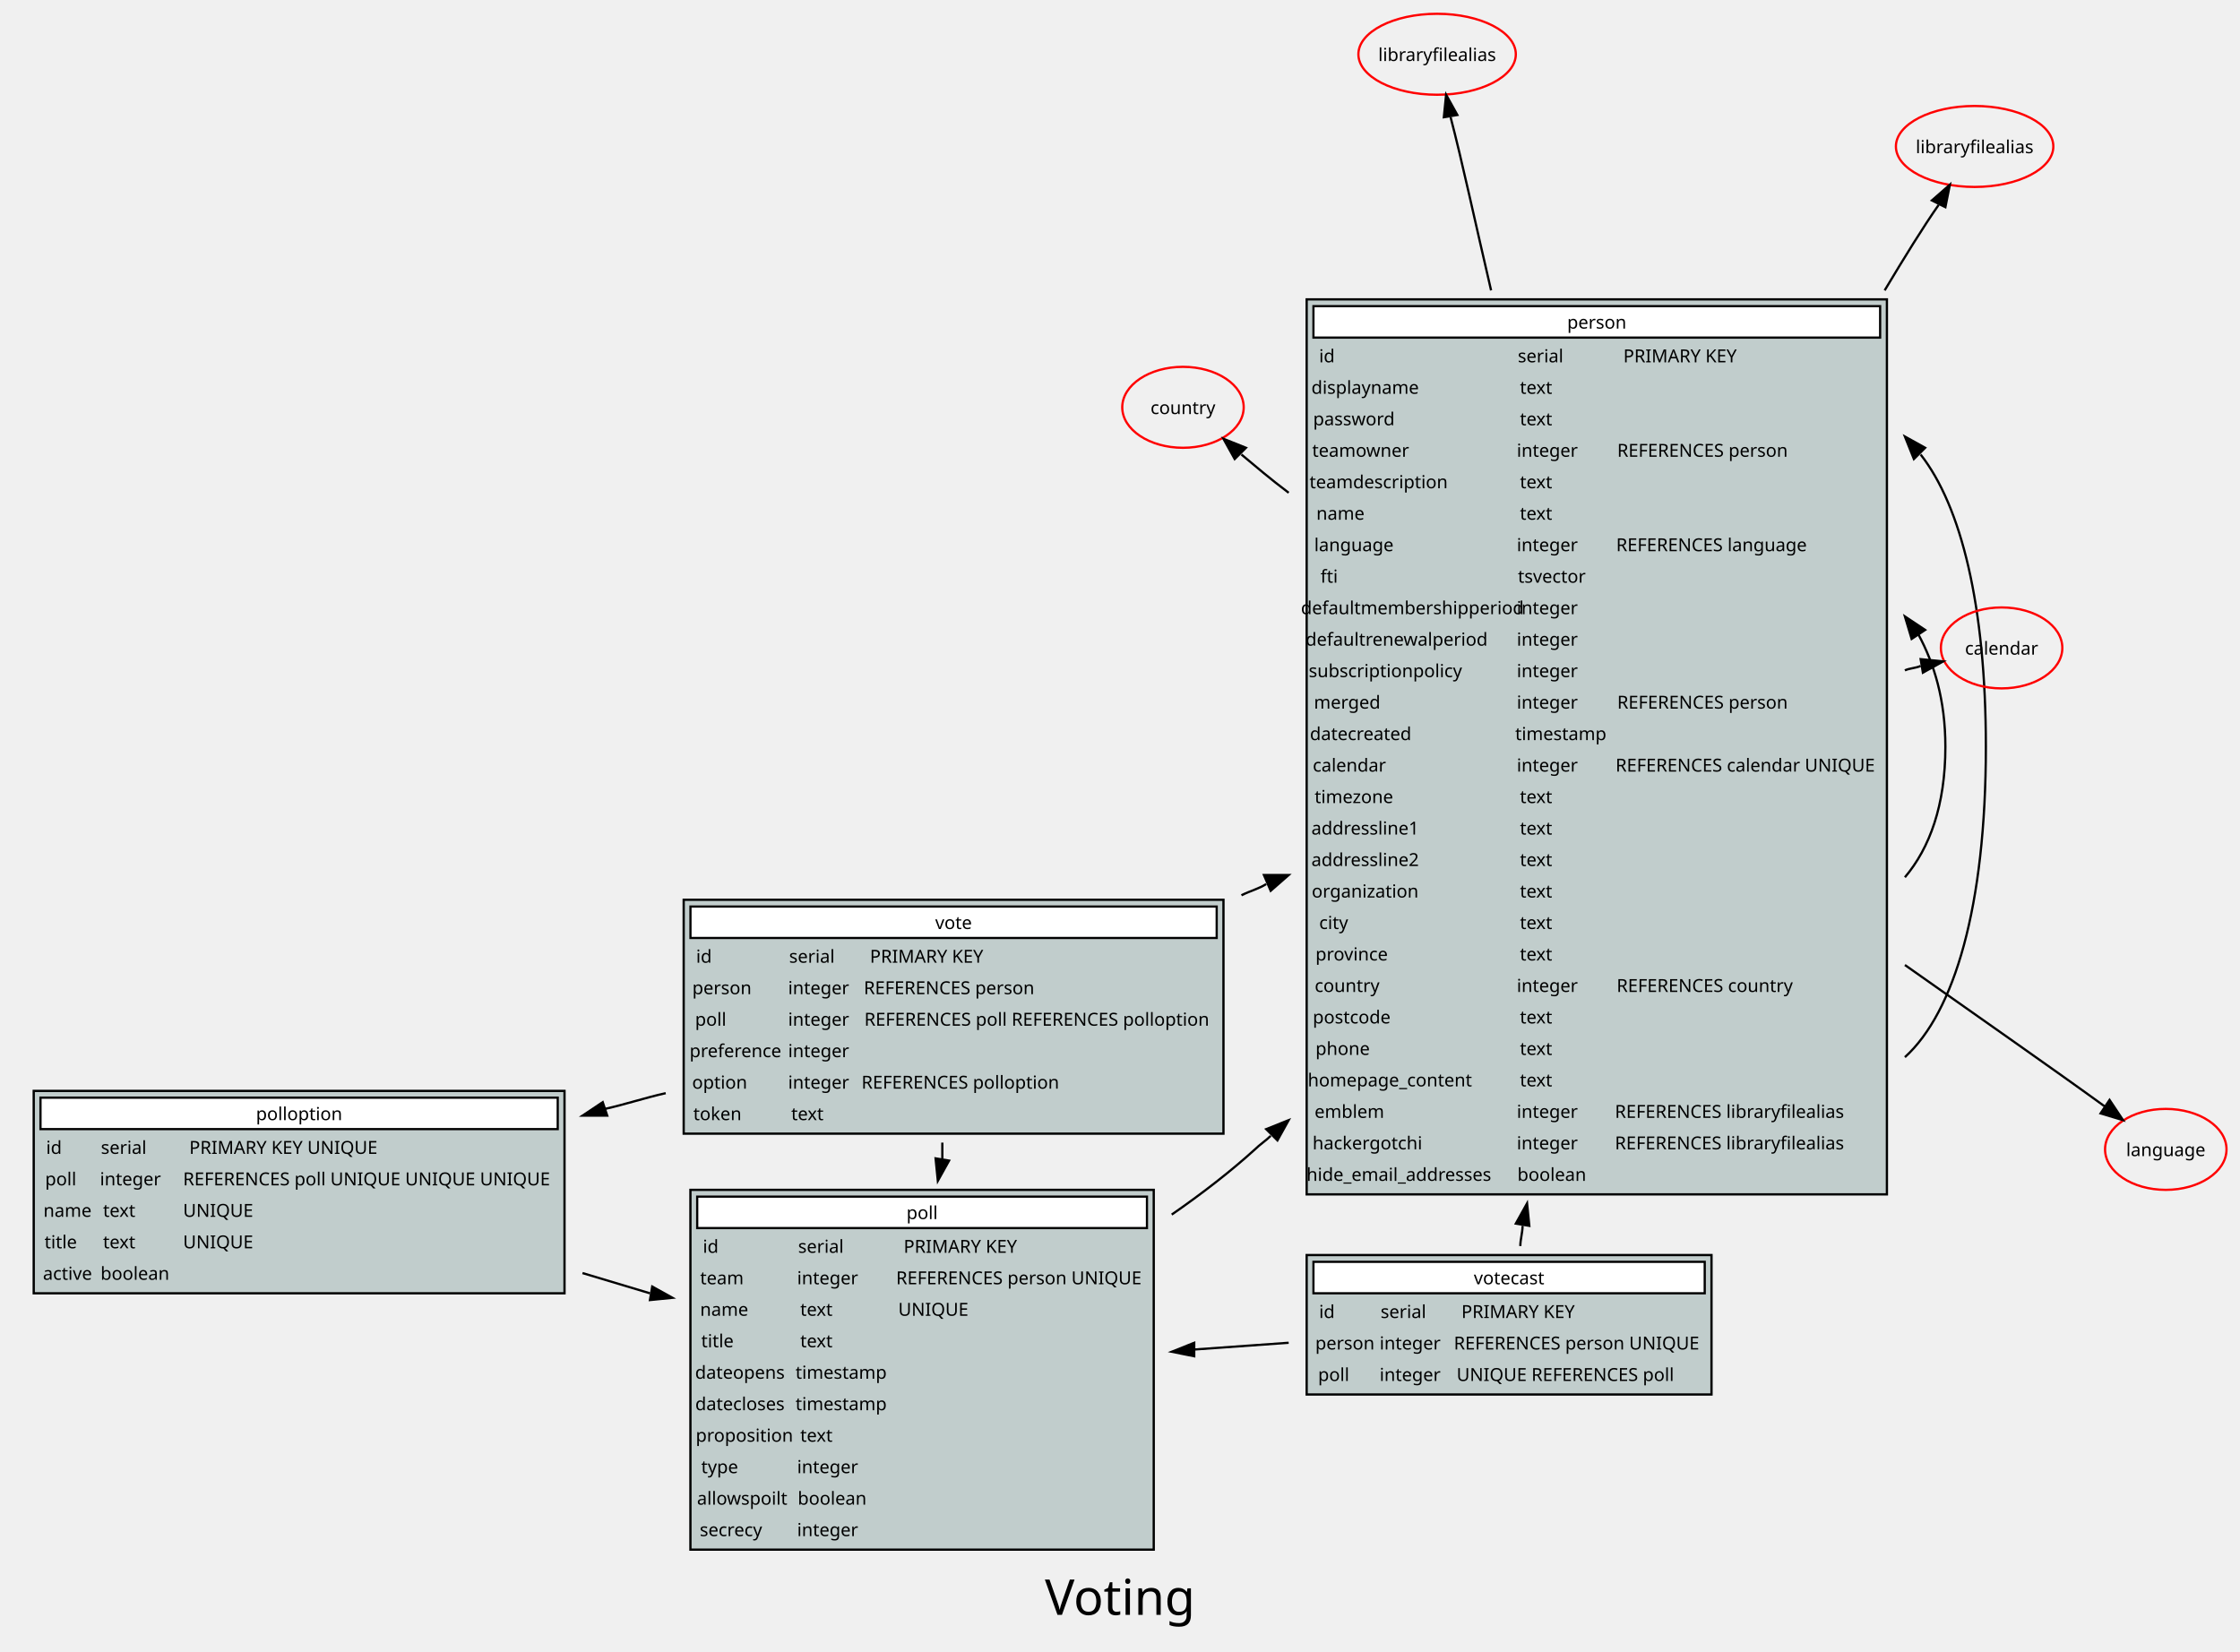
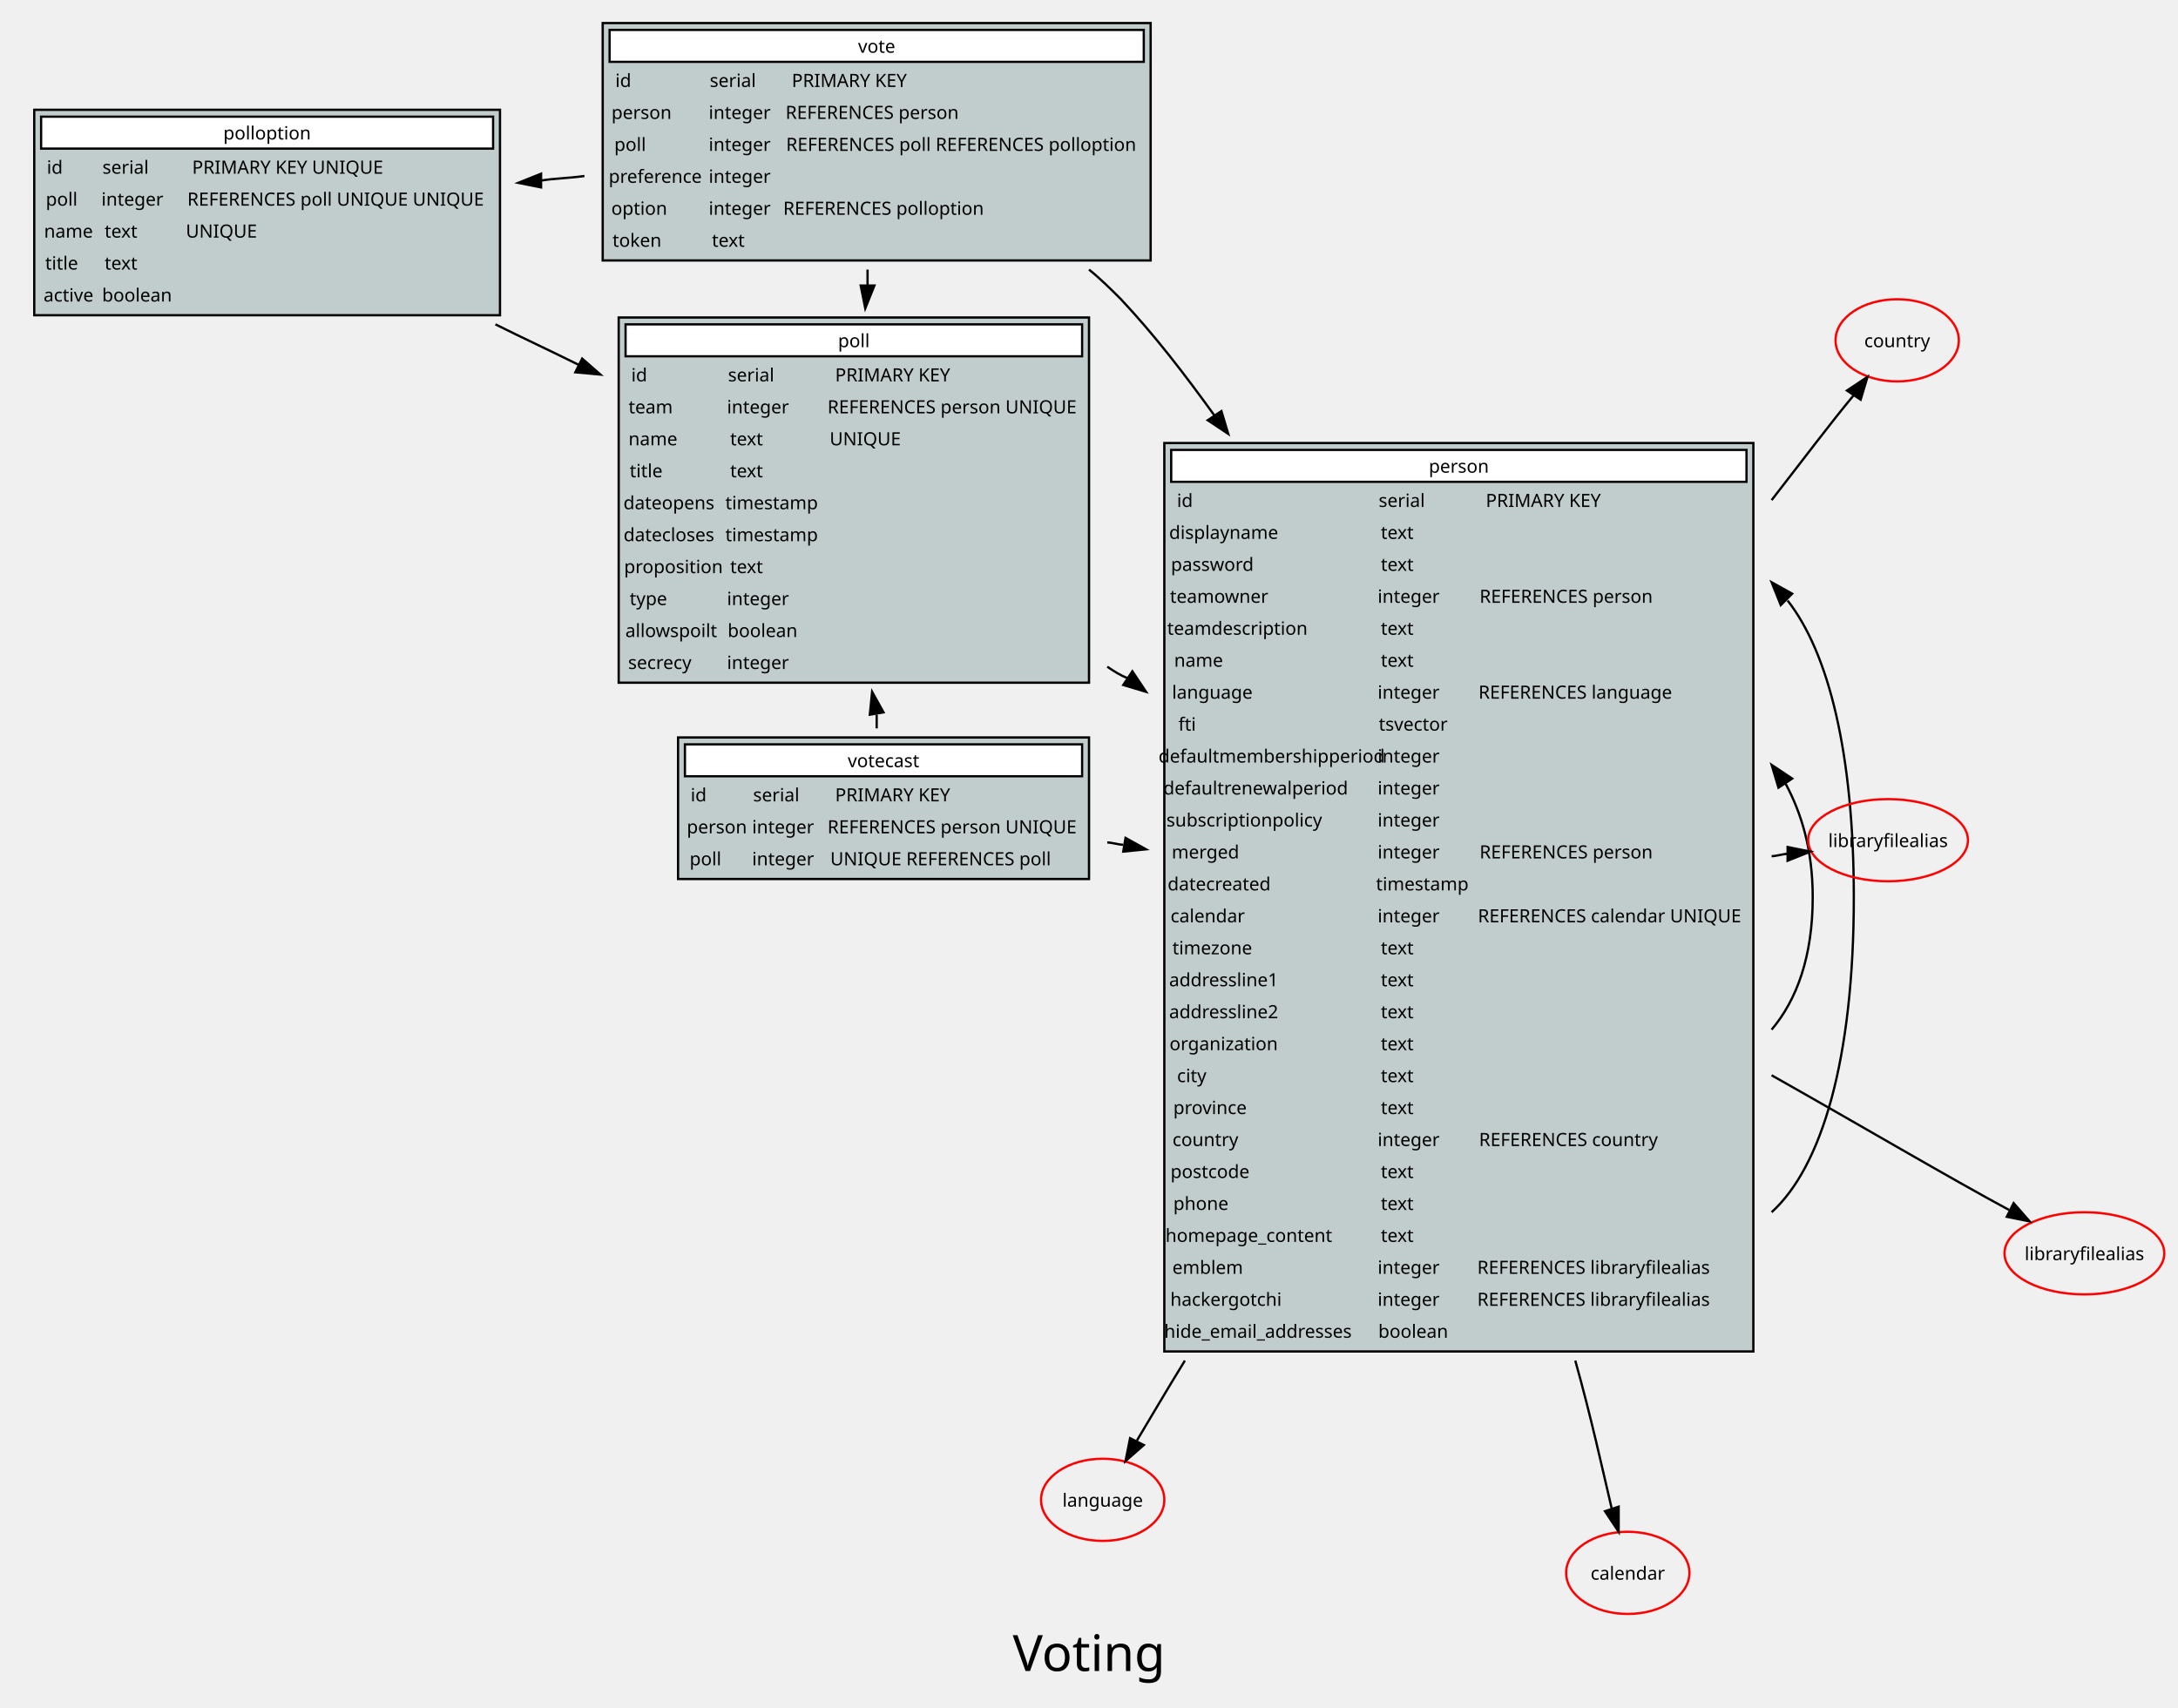
- <svg xmlns="http://www.w3.org/2000/svg" width="997px" height="735px" viewBox="-1 -1 996 734">
+ <svg xmlns="http://www.w3.org/2000/svg" width="955px" height="749px" viewBox="-1 -1 954 748">
  <g id="graph0" class="graph" style="font-family:Times-Roman;font-size:14.00;">
-     <text text-anchor="middle" style="font-size:22.00;" x="497" y="717">Voting</text>
+     <text text-anchor="middle" style="font-size:22.00;" x="476" y="731">Voting</text>
    <g id="node1" class="node">
-       <polygon style="fill:#c1cdcc;stroke:#c1cdcc;" points="580,530 580,132 838,132 838,530 580,530" />
-       <polygon style="fill:white;stroke:white;" points="583,149 583,135 835,135 835,149 583,149" />
-       <text text-anchor="middle" style="font-size:8.00;" x="709" y="145">person</text>
-       <polygon style="fill:none;stroke:black;" points="583,149 583,135 835,135 835,149 583,149" />
-       <text text-anchor="middle" style="font-size:8.00;" x="589" y="160">id</text>
-       <text text-anchor="middle" style="font-size:8.00;" x="684" y="160">serial</text>
-       <text text-anchor="middle" style="font-size:8.00;" x="746" y="160"> PRIMARY KEY </text>
-       <text text-anchor="middle" style="font-size:8.00;" x="606" y="174">displayname</text>
-       <text text-anchor="middle" style="font-size:8.00;" x="682" y="174">text</text>
-       <text text-anchor="middle" style="font-size:8.00;" x="601" y="188">password</text>
-       <text text-anchor="middle" style="font-size:8.00;" x="682" y="188">text</text>
-       <text text-anchor="middle" style="font-size:8.00;" x="604" y="202">teamowner</text>
-       <text text-anchor="middle" style="font-size:8.00;" x="687" y="202">integer</text>
-       <text text-anchor="middle" style="font-size:8.00;" x="756" y="202"> REFERENCES person </text>
-       <text text-anchor="middle" style="font-size:8.00;" x="612" y="216">teamdescription</text>
-       <text text-anchor="middle" style="font-size:8.00;" x="682" y="216">text</text>
-       <text text-anchor="middle" style="font-size:8.00;" x="595" y="230">name</text>
-       <text text-anchor="middle" style="font-size:8.00;" x="682" y="230">text</text>
-       <text text-anchor="middle" style="font-size:8.00;" x="601" y="244">language</text>
-       <text text-anchor="middle" style="font-size:8.00;" x="687" y="244">integer</text>
-       <text text-anchor="middle" style="font-size:8.00;" x="760" y="244"> REFERENCES language </text>
-       <text text-anchor="middle" style="font-size:8.00;" x="590" y="258">fti</text>
-       <text text-anchor="middle" style="font-size:8.00;" x="689" y="258">tsvector</text>
-       <text text-anchor="middle" style="font-size:8.00;" x="627" y="272">defaultmembershipperiod</text>
-       <text text-anchor="middle" style="font-size:8.00;" x="687" y="272">integer</text>
-       <text text-anchor="middle" style="font-size:8.00;" x="620" y="286">defaultrenewalperiod</text>
-       <text text-anchor="middle" style="font-size:8.00;" x="687" y="286">integer</text>
-       <text text-anchor="middle" style="font-size:8.00;" x="615" y="300">subscriptionpolicy</text>
-       <text text-anchor="middle" style="font-size:8.00;" x="687" y="300">integer</text>
-       <text text-anchor="middle" style="font-size:8.00;" x="598" y="314">merged</text>
-       <text text-anchor="middle" style="font-size:8.00;" x="687" y="314">integer</text>
-       <text text-anchor="middle" style="font-size:8.00;" x="756" y="314"> REFERENCES person </text>
-       <text text-anchor="middle" style="font-size:8.00;" x="604" y="328">datecreated</text>
-       <text text-anchor="middle" style="font-size:8.00;" x="693" y="328">timestamp</text>
-       <text text-anchor="middle" style="font-size:8.00;" x="599" y="342">calendar</text>
-       <text text-anchor="middle" style="font-size:8.00;" x="687" y="342">integer</text>
-       <text text-anchor="middle" style="font-size:8.00;" x="775" y="342"> REFERENCES calendar UNIQUE </text>
-       <text text-anchor="middle" style="font-size:8.00;" x="601" y="356">timezone</text>
-       <text text-anchor="middle" style="font-size:8.00;" x="682" y="356">text</text>
-       <text text-anchor="middle" style="font-size:8.00;" x="606" y="370">addressline1</text>
-       <text text-anchor="middle" style="font-size:8.00;" x="682" y="370">text</text>
-       <text text-anchor="middle" style="font-size:8.00;" x="606" y="384">addressline2</text>
-       <text text-anchor="middle" style="font-size:8.00;" x="682" y="384">text</text>
-       <text text-anchor="middle" style="font-size:8.00;" x="606" y="398">organization</text>
-       <text text-anchor="middle" style="font-size:8.00;" x="682" y="398">text</text>
-       <text text-anchor="middle" style="font-size:8.00;" x="592" y="412">city</text>
-       <text text-anchor="middle" style="font-size:8.00;" x="682" y="412">text</text>
-       <text text-anchor="middle" style="font-size:8.00;" x="600" y="426">province</text>
-       <text text-anchor="middle" style="font-size:8.00;" x="682" y="426">text</text>
-       <text text-anchor="middle" style="font-size:8.00;" x="598" y="440">country</text>
-       <text text-anchor="middle" style="font-size:8.00;" x="687" y="440">integer</text>
-       <text text-anchor="middle" style="font-size:8.00;" x="757" y="440"> REFERENCES country </text>
-       <text text-anchor="middle" style="font-size:8.00;" x="600" y="454">postcode</text>
-       <text text-anchor="middle" style="font-size:8.00;" x="682" y="454">text</text>
-       <text text-anchor="middle" style="font-size:8.00;" x="596" y="468">phone</text>
-       <text text-anchor="middle" style="font-size:8.00;" x="682" y="468">text</text>
-       <text text-anchor="middle" style="font-size:8.00;" x="617" y="482">homepage_content</text>
-       <text text-anchor="middle" style="font-size:8.00;" x="682" y="482">text</text>
-       <text text-anchor="middle" style="font-size:8.00;" x="599" y="496">emblem</text>
-       <text text-anchor="middle" style="font-size:8.00;" x="687" y="496">integer</text>
-       <text text-anchor="middle" style="font-size:8.00;" x="768" y="496"> REFERENCES libraryfilealias </text>
-       <text text-anchor="middle" style="font-size:8.00;" x="607" y="510">hackergotchi</text>
-       <text text-anchor="middle" style="font-size:8.00;" x="687" y="510">integer</text>
-       <text text-anchor="middle" style="font-size:8.00;" x="768" y="510"> REFERENCES libraryfilealias </text>
-       <text text-anchor="middle" style="font-size:8.00;" x="621" y="524">hide_email_addresses</text>
-       <text text-anchor="middle" style="font-size:8.00;" x="689" y="524">boolean</text>
-       <polygon style="fill:none;stroke:black;" points="580,530 580,132 838,132 838,530 580,530" />
+       <polygon style="fill:#c1cdcc;stroke:#c1cdcc;" points="509,591 509,193 767,193 767,591 509,591" />
+       <polygon style="fill:white;stroke:white;" points="512,210 512,196 764,196 764,210 512,210" />
+       <text text-anchor="middle" style="font-size:8.00;" x="638" y="206">person</text>
+       <polygon style="fill:none;stroke:black;" points="512,210 512,196 764,196 764,210 512,210" />
+       <text text-anchor="middle" style="font-size:8.00;" x="518" y="221">id</text>
+       <text text-anchor="middle" style="font-size:8.00;" x="613" y="221">serial</text>
+       <text text-anchor="middle" style="font-size:8.00;" x="675" y="221"> PRIMARY KEY </text>
+       <text text-anchor="middle" style="font-size:8.00;" x="535" y="235">displayname</text>
+       <text text-anchor="middle" style="font-size:8.00;" x="611" y="235">text</text>
+       <text text-anchor="middle" style="font-size:8.00;" x="530" y="249">password</text>
+       <text text-anchor="middle" style="font-size:8.00;" x="611" y="249">text</text>
+       <text text-anchor="middle" style="font-size:8.00;" x="533" y="263">teamowner</text>
+       <text text-anchor="middle" style="font-size:8.00;" x="616" y="263">integer</text>
+       <text text-anchor="middle" style="font-size:8.00;" x="685" y="263"> REFERENCES person </text>
+       <text text-anchor="middle" style="font-size:8.00;" x="541" y="277">teamdescription</text>
+       <text text-anchor="middle" style="font-size:8.00;" x="611" y="277">text</text>
+       <text text-anchor="middle" style="font-size:8.00;" x="524" y="291">name</text>
+       <text text-anchor="middle" style="font-size:8.00;" x="611" y="291">text</text>
+       <text text-anchor="middle" style="font-size:8.00;" x="530" y="305">language</text>
+       <text text-anchor="middle" style="font-size:8.00;" x="616" y="305">integer</text>
+       <text text-anchor="middle" style="font-size:8.00;" x="689" y="305"> REFERENCES language </text>
+       <text text-anchor="middle" style="font-size:8.00;" x="519" y="319">fti</text>
+       <text text-anchor="middle" style="font-size:8.00;" x="618" y="319">tsvector</text>
+       <text text-anchor="middle" style="font-size:8.00;" x="556" y="333">defaultmembershipperiod</text>
+       <text text-anchor="middle" style="font-size:8.00;" x="616" y="333">integer</text>
+       <text text-anchor="middle" style="font-size:8.00;" x="549" y="347">defaultrenewalperiod</text>
+       <text text-anchor="middle" style="font-size:8.00;" x="616" y="347">integer</text>
+       <text text-anchor="middle" style="font-size:8.00;" x="544" y="361">subscriptionpolicy</text>
+       <text text-anchor="middle" style="font-size:8.00;" x="616" y="361">integer</text>
+       <text text-anchor="middle" style="font-size:8.00;" x="527" y="375">merged</text>
+       <text text-anchor="middle" style="font-size:8.00;" x="616" y="375">integer</text>
+       <text text-anchor="middle" style="font-size:8.00;" x="685" y="375"> REFERENCES person </text>
+       <text text-anchor="middle" style="font-size:8.00;" x="533" y="389">datecreated</text>
+       <text text-anchor="middle" style="font-size:8.00;" x="622" y="389">timestamp</text>
+       <text text-anchor="middle" style="font-size:8.00;" x="528" y="403">calendar</text>
+       <text text-anchor="middle" style="font-size:8.00;" x="616" y="403">integer</text>
+       <text text-anchor="middle" style="font-size:8.00;" x="704" y="403"> REFERENCES calendar UNIQUE </text>
+       <text text-anchor="middle" style="font-size:8.00;" x="530" y="417">timezone</text>
+       <text text-anchor="middle" style="font-size:8.00;" x="611" y="417">text</text>
+       <text text-anchor="middle" style="font-size:8.00;" x="535" y="431">addressline1</text>
+       <text text-anchor="middle" style="font-size:8.00;" x="611" y="431">text</text>
+       <text text-anchor="middle" style="font-size:8.00;" x="535" y="445">addressline2</text>
+       <text text-anchor="middle" style="font-size:8.00;" x="611" y="445">text</text>
+       <text text-anchor="middle" style="font-size:8.00;" x="535" y="459">organization</text>
+       <text text-anchor="middle" style="font-size:8.00;" x="611" y="459">text</text>
+       <text text-anchor="middle" style="font-size:8.00;" x="521" y="473">city</text>
+       <text text-anchor="middle" style="font-size:8.00;" x="611" y="473">text</text>
+       <text text-anchor="middle" style="font-size:8.00;" x="529" y="487">province</text>
+       <text text-anchor="middle" style="font-size:8.00;" x="611" y="487">text</text>
+       <text text-anchor="middle" style="font-size:8.00;" x="527" y="501">country</text>
+       <text text-anchor="middle" style="font-size:8.00;" x="616" y="501">integer</text>
+       <text text-anchor="middle" style="font-size:8.00;" x="686" y="501"> REFERENCES country </text>
+       <text text-anchor="middle" style="font-size:8.00;" x="529" y="515">postcode</text>
+       <text text-anchor="middle" style="font-size:8.00;" x="611" y="515">text</text>
+       <text text-anchor="middle" style="font-size:8.00;" x="525" y="529">phone</text>
+       <text text-anchor="middle" style="font-size:8.00;" x="611" y="529">text</text>
+       <text text-anchor="middle" style="font-size:8.00;" x="546" y="543">homepage_content</text>
+       <text text-anchor="middle" style="font-size:8.00;" x="611" y="543">text</text>
+       <text text-anchor="middle" style="font-size:8.00;" x="528" y="557">emblem</text>
+       <text text-anchor="middle" style="font-size:8.00;" x="616" y="557">integer</text>
+       <text text-anchor="middle" style="font-size:8.00;" x="697" y="557"> REFERENCES libraryfilealias </text>
+       <text text-anchor="middle" style="font-size:8.00;" x="536" y="571">hackergotchi</text>
+       <text text-anchor="middle" style="font-size:8.00;" x="616" y="571">integer</text>
+       <text text-anchor="middle" style="font-size:8.00;" x="697" y="571"> REFERENCES libraryfilealias </text>
+       <text text-anchor="middle" style="font-size:8.00;" x="550" y="585">hide_email_addresses</text>
+       <text text-anchor="middle" style="font-size:8.00;" x="618" y="585">boolean</text>
+       <polygon style="fill:none;stroke:black;" points="509,591 509,193 767,193 767,591 509,591" />
    </g>
    <g id="edge2" class="edge">
-       <path style="fill:none;stroke:black;" d="M846,389C857,376 864,357 864,331 864,310 859,294 852,281" />
-       <polygon style="fill:black;stroke:black;" points="849,283 846,273 855,279 849,283" />
+       <path style="fill:none;stroke:black;" d="M775,450C786,437 793,418 793,392 793,371 788,355 781,342" />
+       <polygon style="fill:black;stroke:black;" points="778,344 775,334 784,340 778,344" />
    </g>
    <g id="edge6" class="edge">
-       <path style="fill:none;stroke:black;" d="M846,469C868,449 882,402 882,331 882,268 871,224 853,201" />
-       <polygon style="fill:black;stroke:black;" points="850,203 846,193 855,198 850,203" />
+       <path style="fill:none;stroke:black;" d="M775,530C797,510 811,463 811,392 811,329 800,285 782,262" />
+       <polygon style="fill:black;stroke:black;" points="779,264 775,254 784,259 779,264" />
    </g>
    <g id="node7" class="node">
-       <ellipse cx="962" cy="510" rx="27" ry="18" style="fill:none;stroke:red;" />
-       <text text-anchor="middle" style="font-size:8.00;" x="962" y="513">language</text>
+       <ellipse cx="482" cy="656" rx="27" ry="18" style="fill:none;stroke:red;" />
+       <text text-anchor="middle" style="font-size:8.00;" x="482" y="659">language</text>
    </g>
    <g id="edge4" class="edge">
-       <path style="fill:none;stroke:black;" d="M846,428C880,452 913,475 935,491" />
-       <polygon style="fill:black;stroke:black;" points="937,488 943,497 933,494 937,488" />
+       <path style="fill:none;stroke:black;" d="M518,595C510,608 503,620 497,630" />
+       <polygon style="fill:black;stroke:black;" points="500,632 492,639 494,629 500,632" />
    </g>
    <g id="node10" class="node">
-       <ellipse cx="889" cy="287" rx="27" ry="18" style="fill:none;stroke:red;" />
-       <text text-anchor="middle" style="font-size:8.00;" x="889" y="290">calendar</text>
+       <ellipse cx="712" cy="688" rx="27" ry="18" style="fill:none;stroke:red;" />
+       <text text-anchor="middle" style="font-size:8.00;" x="712" y="691">calendar</text>
    </g>
    <g id="edge8" class="edge">
-       <path style="fill:none;stroke:black;" d="M846,297C848,296 851,296 853,295" />
-       <polygon style="fill:black;stroke:black;" points="853,292 863,293 854,298 853,292" />
+       <path style="fill:none;stroke:black;" d="M689,595C696,620 701,643 705,660" />
+       <polygon style="fill:black;stroke:black;" points="708,659 708,670 702,661 708,659" />
    </g>
    <g id="node12" class="node">
-       <ellipse cx="525" cy="180" rx="27" ry="18" style="fill:none;stroke:red;" />
-       <text text-anchor="middle" style="font-size:8.00;" x="525" y="183">country</text>
+       <ellipse cx="830" cy="148" rx="27" ry="18" style="fill:none;stroke:red;" />
+       <text text-anchor="middle" style="font-size:8.00;" x="830" y="151">country</text>
    </g>
    <g id="edge10" class="edge">
-       <path style="fill:none;stroke:black;" d="M572,218C564,212 557,206 551,201" />
-       <polygon style="fill:black;stroke:black;" points="548,203 543,194 553,198 548,203" />
+       <path style="fill:none;stroke:black;" d="M775,218C789,200 801,184 811,172" />
+       <polygon style="fill:black;stroke:black;" points="808,170 817,164 814,174 808,170" />
    </g>
    <g id="node14" class="node">
-       <ellipse cx="877" cy="64" rx="35" ry="18" style="fill:none;stroke:red;" />
-       <text text-anchor="middle" style="font-size:8.00;" x="877" y="67">libraryfilealias</text>
+       <ellipse cx="912" cy="548" rx="35" ry="18" style="fill:none;stroke:red;" />
+       <text text-anchor="middle" style="font-size:8.00;" x="912" y="551">libraryfilealias</text>
    </g>
    <g id="edge12" class="edge">
-       <path style="fill:none;stroke:black;" d="M837,128C846,113 854,100 861,90" />
-       <polygon style="fill:black;stroke:black;" points="858,88 866,81 864,91 858,88" />
+       <path style="fill:none;stroke:black;" d="M775,470C814,492 853,515 879,529" />
+       <polygon style="fill:black;stroke:black;" points="881,526 888,534 878,532 881,526" />
    </g>
    <g id="node16" class="node">
-       <ellipse cx="638" cy="23" rx="35" ry="18" style="fill:none;stroke:red;" />
-       <text text-anchor="middle" style="font-size:8.00;" x="638" y="26">libraryfilealias</text>
+       <ellipse cx="826" cy="367" rx="35" ry="18" style="fill:none;stroke:red;" />
+       <text text-anchor="middle" style="font-size:8.00;" x="826" y="370">libraryfilealias</text>
    </g>
    <g id="edge14" class="edge">
-       <path style="fill:none;stroke:black;" d="M662,128C655,98 649,70 644,51" />
-       <polygon style="fill:black;stroke:black;" points="641,51 642,41 647,50 641,51" />
+       <path style="fill:none;stroke:black;" d="M775,374C777,374 780,373 782,373" />
+       <polygon style="fill:black;stroke:black;" points="782,370 792,372 782,376 782,370" />
    </g>
    <g id="node2" class="node">
-       <polygon style="fill:#c1cdcc;stroke:#c1cdcc;" points="306,688 306,528 512,528 512,688 306,688" />
-       <polygon style="fill:white;stroke:white;" points="309,545 309,531 509,531 509,545 309,545" />
-       <text text-anchor="middle" style="font-size:8.00;" x="409" y="541">poll</text>
-       <polygon style="fill:none;stroke:black;" points="309,545 309,531 509,531 509,545 309,545" />
-       <text text-anchor="middle" style="font-size:8.00;" x="315" y="556">id</text>
-       <text text-anchor="middle" style="font-size:8.00;" x="364" y="556">serial</text>
-       <text text-anchor="middle" style="font-size:8.00;" x="426" y="556"> PRIMARY KEY </text>
-       <text text-anchor="middle" style="font-size:8.00;" x="320" y="570">team</text>
-       <text text-anchor="middle" style="font-size:8.00;" x="367" y="570">integer</text>
-       <text text-anchor="middle" style="font-size:8.00;" x="452" y="570"> REFERENCES person UNIQUE </text>
-       <text text-anchor="middle" style="font-size:8.00;" x="321" y="584">name</text>
-       <text text-anchor="middle" style="font-size:8.00;" x="362" y="584">text</text>
-       <text text-anchor="middle" style="font-size:8.00;" x="414" y="584"> UNIQUE </text>
-       <text text-anchor="middle" style="font-size:8.00;" x="318" y="598">title</text>
-       <text text-anchor="middle" style="font-size:8.00;" x="362" y="598">text</text>
-       <text text-anchor="middle" style="font-size:8.00;" x="328" y="612">dateopens</text>
-       <text text-anchor="middle" style="font-size:8.00;" x="373" y="612">timestamp</text>
-       <text text-anchor="middle" style="font-size:8.00;" x="328" y="626">datecloses</text>
-       <text text-anchor="middle" style="font-size:8.00;" x="373" y="626">timestamp</text>
-       <text text-anchor="middle" style="font-size:8.00;" x="330" y="640">proposition</text>
-       <text text-anchor="middle" style="font-size:8.00;" x="362" y="640">text</text>
-       <text text-anchor="middle" style="font-size:8.00;" x="319" y="654">type</text>
-       <text text-anchor="middle" style="font-size:8.00;" x="367" y="654">integer</text>
-       <text text-anchor="middle" style="font-size:8.00;" x="329" y="668">allowspoilt</text>
-       <text text-anchor="middle" style="font-size:8.00;" x="369" y="668">boolean</text>
-       <text text-anchor="middle" style="font-size:8.00;" x="324" y="682">secrecy</text>
-       <text text-anchor="middle" style="font-size:8.00;" x="367" y="682">integer</text>
-       <polygon style="fill:none;stroke:black;" points="306,688 306,528 512,528 512,688 306,688" />
+       <polygon style="fill:#c1cdcc;stroke:#c1cdcc;" points="270,298 270,138 476,138 476,298 270,298" />
+       <polygon style="fill:white;stroke:white;" points="273,155 273,141 473,141 473,155 273,155" />
+       <text text-anchor="middle" style="font-size:8.00;" x="373" y="151">poll</text>
+       <polygon style="fill:none;stroke:black;" points="273,155 273,141 473,141 473,155 273,155" />
+       <text text-anchor="middle" style="font-size:8.00;" x="279" y="166">id</text>
+       <text text-anchor="middle" style="font-size:8.00;" x="328" y="166">serial</text>
+       <text text-anchor="middle" style="font-size:8.00;" x="390" y="166"> PRIMARY KEY </text>
+       <text text-anchor="middle" style="font-size:8.00;" x="284" y="180">team</text>
+       <text text-anchor="middle" style="font-size:8.00;" x="331" y="180">integer</text>
+       <text text-anchor="middle" style="font-size:8.00;" x="416" y="180"> REFERENCES person UNIQUE </text>
+       <text text-anchor="middle" style="font-size:8.00;" x="285" y="194">name</text>
+       <text text-anchor="middle" style="font-size:8.00;" x="326" y="194">text</text>
+       <text text-anchor="middle" style="font-size:8.00;" x="378" y="194"> UNIQUE </text>
+       <text text-anchor="middle" style="font-size:8.00;" x="282" y="208">title</text>
+       <text text-anchor="middle" style="font-size:8.00;" x="326" y="208">text</text>
+       <text text-anchor="middle" style="font-size:8.00;" x="292" y="222">dateopens</text>
+       <text text-anchor="middle" style="font-size:8.00;" x="337" y="222">timestamp</text>
+       <text text-anchor="middle" style="font-size:8.00;" x="292" y="236">datecloses</text>
+       <text text-anchor="middle" style="font-size:8.00;" x="337" y="236">timestamp</text>
+       <text text-anchor="middle" style="font-size:8.00;" x="294" y="250">proposition</text>
+       <text text-anchor="middle" style="font-size:8.00;" x="326" y="250">text</text>
+       <text text-anchor="middle" style="font-size:8.00;" x="283" y="264">type</text>
+       <text text-anchor="middle" style="font-size:8.00;" x="331" y="264">integer</text>
+       <text text-anchor="middle" style="font-size:8.00;" x="293" y="278">allowspoilt</text>
+       <text text-anchor="middle" style="font-size:8.00;" x="333" y="278">boolean</text>
+       <text text-anchor="middle" style="font-size:8.00;" x="288" y="292">secrecy</text>
+       <text text-anchor="middle" style="font-size:8.00;" x="331" y="292">integer</text>
+       <polygon style="fill:none;stroke:black;" points="270,298 270,138 476,138 476,298 270,298" />
    </g>
    <g id="edge16" class="edge">
-       <path style="fill:none;stroke:black;" d="M520,539C533,530 546,520 557,510 559,508 562,506 564,504" />
-       <polygon style="fill:black;stroke:black;" points="562,501 572,497 567,506 562,501" />
+       <path style="fill:none;stroke:black;" d="M484,291C487,293 490,295 493,296" />
+       <polygon style="fill:black;stroke:black;" points="495,293 501,302 491,299 495,293" />
    </g>
    <g id="node3" class="node">
-       <polygon style="fill:#c1cdcc;stroke:#c1cdcc;" points="14,574 14,484 250,484 250,574 14,574" />
-       <polygon style="fill:white;stroke:white;" points="17,501 17,487 247,487 247,501 17,501" />
-       <text text-anchor="middle" style="font-size:8.00;" x="132" y="497">polloption</text>
-       <polygon style="fill:none;stroke:black;" points="17,501 17,487 247,487 247,501 17,501" />
-       <text text-anchor="middle" style="font-size:8.00;" x="23" y="512">id</text>
-       <text text-anchor="middle" style="font-size:8.00;" x="54" y="512">serial</text>
-       <text text-anchor="middle" style="font-size:8.00;" x="125" y="512"> PRIMARY KEY UNIQUE </text>
-       <text text-anchor="middle" style="font-size:8.00;" x="26" y="526">poll</text>
-       <text text-anchor="middle" style="font-size:8.00;" x="57" y="526">integer</text>
-       <text text-anchor="middle" style="font-size:8.00;" x="162" y="526"> REFERENCES poll UNIQUE UNIQUE UNIQUE </text>
-       <text text-anchor="middle" style="font-size:8.00;" x="29" y="540">name</text>
-       <text text-anchor="middle" style="font-size:8.00;" x="52" y="540">text</text>
-       <text text-anchor="middle" style="font-size:8.00;" x="96" y="540"> UNIQUE </text>
-       <text text-anchor="middle" style="font-size:8.00;" x="26" y="554">title</text>
-       <text text-anchor="middle" style="font-size:8.00;" x="52" y="554">text</text>
-       <text text-anchor="middle" style="font-size:8.00;" x="96" y="554"> UNIQUE </text>
-       <text text-anchor="middle" style="font-size:8.00;" x="29" y="568">active</text>
-       <text text-anchor="middle" style="font-size:8.00;" x="59" y="568">boolean</text>
-       <polygon style="fill:none;stroke:black;" points="14,574 14,484 250,484 250,574 14,574" />
+       <polygon style="fill:#c1cdcc;stroke:#c1cdcc;" points="14,137 14,47 218,47 218,137 14,137" />
+       <polygon style="fill:white;stroke:white;" points="17,64 17,50 215,50 215,64 17,64" />
+       <text text-anchor="middle" style="font-size:8.00;" x="116" y="60">polloption</text>
+       <polygon style="fill:none;stroke:black;" points="17,64 17,50 215,50 215,64 17,64" />
+       <text text-anchor="middle" style="font-size:8.00;" x="23" y="75">id</text>
+       <text text-anchor="middle" style="font-size:8.00;" x="54" y="75">serial</text>
+       <text text-anchor="middle" style="font-size:8.00;" x="125" y="75"> PRIMARY KEY UNIQUE </text>
+       <text text-anchor="middle" style="font-size:8.00;" x="26" y="89">poll</text>
+       <text text-anchor="middle" style="font-size:8.00;" x="57" y="89">integer</text>
+       <text text-anchor="middle" style="font-size:8.00;" x="146" y="89"> REFERENCES poll UNIQUE UNIQUE </text>
+       <text text-anchor="middle" style="font-size:8.00;" x="29" y="103">name</text>
+       <text text-anchor="middle" style="font-size:8.00;" x="52" y="103">text</text>
+       <text text-anchor="middle" style="font-size:8.00;" x="96" y="103"> UNIQUE </text>
+       <text text-anchor="middle" style="font-size:8.00;" x="26" y="117">title</text>
+       <text text-anchor="middle" style="font-size:8.00;" x="52" y="117">text</text>
+       <text text-anchor="middle" style="font-size:8.00;" x="29" y="131">active</text>
+       <text text-anchor="middle" style="font-size:8.00;" x="59" y="131">boolean</text>
+       <polygon style="fill:none;stroke:black;" points="14,137 14,47 218,47 218,137 14,137" />
    </g>
    <g id="edge18" class="edge">
-       <path style="fill:none;stroke:black;" d="M258,565C268,568 278,571 288,574" />
-       <polygon style="fill:black;stroke:black;" points="289,571 298,576 288,577 289,571" />
+       <path style="fill:none;stroke:black;" d="M216,141C228,147 241,153 253,159" />
+       <polygon style="fill:black;stroke:black;" points="254,156 262,163 251,162 254,156" />
    </g>
    <g id="node4" class="node">
-       <polygon style="fill:#c1cdcc;stroke:#c1cdcc;" points="303,503 303,399 543,399 543,503 303,503" />
-       <polygon style="fill:white;stroke:white;" points="306,416 306,402 540,402 540,416 306,416" />
-       <text text-anchor="middle" style="font-size:8.00;" x="423" y="412">vote</text>
-       <polygon style="fill:none;stroke:black;" points="306,416 306,402 540,402 540,416 306,416" />
-       <text text-anchor="middle" style="font-size:8.00;" x="312" y="427">id</text>
-       <text text-anchor="middle" style="font-size:8.00;" x="360" y="427">serial</text>
-       <text text-anchor="middle" style="font-size:8.00;" x="411" y="427"> PRIMARY KEY </text>
-       <text text-anchor="middle" style="font-size:8.00;" x="320" y="441">person</text>
-       <text text-anchor="middle" style="font-size:8.00;" x="363" y="441">integer</text>
-       <text text-anchor="middle" style="font-size:8.00;" x="421" y="441"> REFERENCES person </text>
-       <text text-anchor="middle" style="font-size:8.00;" x="315" y="455">poll</text>
-       <text text-anchor="middle" style="font-size:8.00;" x="363" y="455">integer</text>
-       <text text-anchor="middle" style="font-size:8.00;" x="460" y="455"> REFERENCES poll REFERENCES polloption </text>
-       <text text-anchor="middle" style="font-size:8.00;" x="326" y="469">preference</text>
-       <text text-anchor="middle" style="font-size:8.00;" x="363" y="469">integer</text>
-       <text text-anchor="middle" style="font-size:8.00;" x="319" y="483">option</text>
-       <text text-anchor="middle" style="font-size:8.00;" x="363" y="483">integer</text>
-       <text text-anchor="middle" style="font-size:8.00;" x="426" y="483"> REFERENCES polloption </text>
-       <text text-anchor="middle" style="font-size:8.00;" x="318" y="497">token</text>
-       <text text-anchor="middle" style="font-size:8.00;" x="358" y="497">text</text>
-       <polygon style="fill:none;stroke:black;" points="303,503 303,399 543,399 543,503 303,503" />
+       <polygon style="fill:#c1cdcc;stroke:#c1cdcc;" points="263,113 263,9 503,9 503,113 263,113" />
+       <polygon style="fill:white;stroke:white;" points="266,26 266,12 500,12 500,26 266,26" />
+       <text text-anchor="middle" style="font-size:8.00;" x="383" y="22">vote</text>
+       <polygon style="fill:none;stroke:black;" points="266,26 266,12 500,12 500,26 266,26" />
+       <text text-anchor="middle" style="font-size:8.00;" x="272" y="37">id</text>
+       <text text-anchor="middle" style="font-size:8.00;" x="320" y="37">serial</text>
+       <text text-anchor="middle" style="font-size:8.00;" x="371" y="37"> PRIMARY KEY </text>
+       <text text-anchor="middle" style="font-size:8.00;" x="280" y="51">person</text>
+       <text text-anchor="middle" style="font-size:8.00;" x="323" y="51">integer</text>
+       <text text-anchor="middle" style="font-size:8.00;" x="381" y="51"> REFERENCES person </text>
+       <text text-anchor="middle" style="font-size:8.00;" x="275" y="65">poll</text>
+       <text text-anchor="middle" style="font-size:8.00;" x="323" y="65">integer</text>
+       <text text-anchor="middle" style="font-size:8.00;" x="420" y="65"> REFERENCES poll REFERENCES polloption </text>
+       <text text-anchor="middle" style="font-size:8.00;" x="286" y="79">preference</text>
+       <text text-anchor="middle" style="font-size:8.00;" x="323" y="79">integer</text>
+       <text text-anchor="middle" style="font-size:8.00;" x="279" y="93">option</text>
+       <text text-anchor="middle" style="font-size:8.00;" x="323" y="93">integer</text>
+       <text text-anchor="middle" style="font-size:8.00;" x="386" y="93"> REFERENCES polloption </text>
+       <text text-anchor="middle" style="font-size:8.00;" x="278" y="107">token</text>
+       <text text-anchor="middle" style="font-size:8.00;" x="318" y="107">text</text>
+       <polygon style="fill:none;stroke:black;" points="263,113 263,9 503,9 503,113 263,113" />
    </g>
    <g id="edge20" class="edge">
-       <path style="fill:none;stroke:black;" d="M551,397C555,395 559,394 562,392" />
-       <polygon style="fill:black;stroke:black;" points="561,388 572,388 564,395 561,388" />
+       <path style="fill:none;stroke:black;" d="M476,117C481,121 486,126 490,130 505,146 518,163 531,181" />
+       <polygon style="fill:black;stroke:black;" points="534,179 537,189 528,183 534,179" />
    </g>
    <g id="edge22" class="edge">
-       <path style="fill:none;stroke:black;" d="M418,507C418,509 418,512 418,514" />
-       <polygon style="fill:black;stroke:black;" points="421,515 416,524 415,514 421,515" />
+       <path style="fill:none;stroke:black;" d="M379,117C379,119 379,122 379,124" />
+       <polygon style="fill:black;stroke:black;" points="382,124 378,134 376,124 382,124" />
    </g>
    <g id="edge24" class="edge">
-       <path style="fill:none;stroke:black;" d="M295,485C286,487 277,490 268,492" />
-       <polygon style="fill:black;stroke:black;" points="269,495 258,495 267,489 269,495" />
+       <path style="fill:none;stroke:black;" d="M255,76C248,77 242,77 236,78" />
+       <polygon style="fill:black;stroke:black;" points="236,81 226,79 236,75 236,81" />
    </g>
    <g id="node5" class="node">
-       <polygon style="fill:#c1cdcc;stroke:#c1cdcc;" points="580,619 580,557 760,557 760,619 580,619" />
-       <polygon style="fill:white;stroke:white;" points="583,574 583,560 757,560 757,574 583,574" />
-       <text text-anchor="middle" style="font-size:8.00;" x="670" y="570">votecast</text>
-       <polygon style="fill:none;stroke:black;" points="583,574 583,560 757,560 757,574 583,574" />
-       <text text-anchor="middle" style="font-size:8.00;" x="589" y="585">id</text>
-       <text text-anchor="middle" style="font-size:8.00;" x="623" y="585">serial</text>
-       <text text-anchor="middle" style="font-size:8.00;" x="674" y="585"> PRIMARY KEY </text>
-       <text text-anchor="middle" style="font-size:8.00;" x="597" y="599">person</text>
-       <text text-anchor="middle" style="font-size:8.00;" x="626" y="599">integer</text>
-       <text text-anchor="middle" style="font-size:8.00;" x="700" y="599"> REFERENCES person UNIQUE </text>
-       <text text-anchor="middle" style="font-size:8.00;" x="592" y="613">poll</text>
-       <text text-anchor="middle" style="font-size:8.00;" x="626" y="613">integer</text>
-       <text text-anchor="middle" style="font-size:8.00;" x="695" y="613"> UNIQUE REFERENCES poll </text>
-       <polygon style="fill:none;stroke:black;" points="580,619 580,557 760,557 760,619 580,619" />
+       <polygon style="fill:#c1cdcc;stroke:#c1cdcc;" points="296,384 296,322 476,322 476,384 296,384" />
+       <polygon style="fill:white;stroke:white;" points="299,339 299,325 473,325 473,339 299,339" />
+       <text text-anchor="middle" style="font-size:8.00;" x="386" y="335">votecast</text>
+       <polygon style="fill:none;stroke:black;" points="299,339 299,325 473,325 473,339 299,339" />
+       <text text-anchor="middle" style="font-size:8.00;" x="305" y="350">id</text>
+       <text text-anchor="middle" style="font-size:8.00;" x="339" y="350">serial</text>
+       <text text-anchor="middle" style="font-size:8.00;" x="390" y="350"> PRIMARY KEY </text>
+       <text text-anchor="middle" style="font-size:8.00;" x="313" y="364">person</text>
+       <text text-anchor="middle" style="font-size:8.00;" x="342" y="364">integer</text>
+       <text text-anchor="middle" style="font-size:8.00;" x="416" y="364"> REFERENCES person UNIQUE </text>
+       <text text-anchor="middle" style="font-size:8.00;" x="308" y="378">poll</text>
+       <text text-anchor="middle" style="font-size:8.00;" x="342" y="378">integer</text>
+       <text text-anchor="middle" style="font-size:8.00;" x="411" y="378"> UNIQUE REFERENCES poll </text>
+       <polygon style="fill:none;stroke:black;" points="296,384 296,322 476,322 476,384 296,384" />
    </g>
    <g id="edge26" class="edge">
-       <path style="fill:none;stroke:black;" d="M675,553C675,550 676,547 676,544" />
-       <polygon style="fill:black;stroke:black;" points="673,543 678,534 679,544 673,543" />
+       <path style="fill:none;stroke:black;" d="M484,368C486,368 489,369 491,369" />
+       <polygon style="fill:black;stroke:black;" points="492,366 501,371 491,372 492,366" />
    </g>
    <g id="edge28" class="edge">
-       <path style="fill:none;stroke:black;" d="M572,596C558,597 544,598 530,599" />
-       <polygon style="fill:black;stroke:black;" points="530,602 520,600 530,596 530,602" />
+       <path style="fill:none;stroke:black;" d="M383,318C383,316 383,314 383,312" />
+       <polygon style="fill:black;stroke:black;" points="380,312 381,302 386,311 380,312" />
    </g>
  </g>
</svg>
